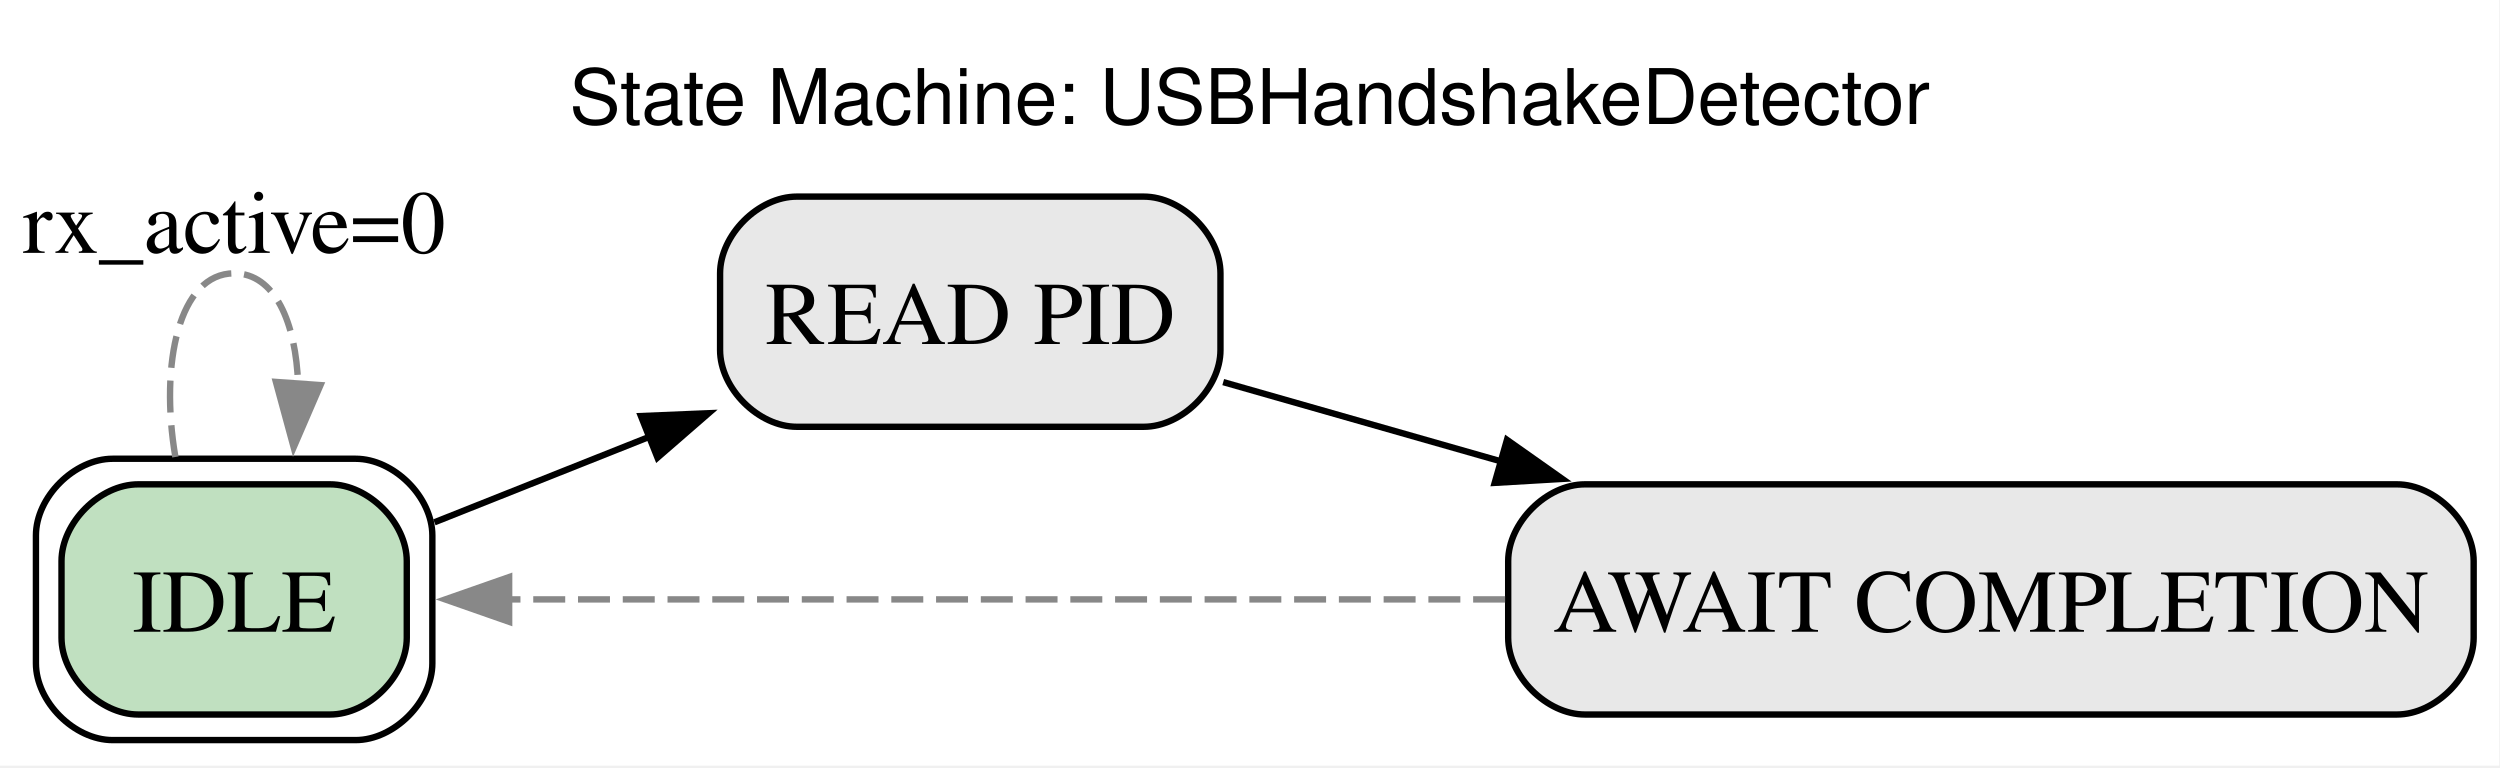
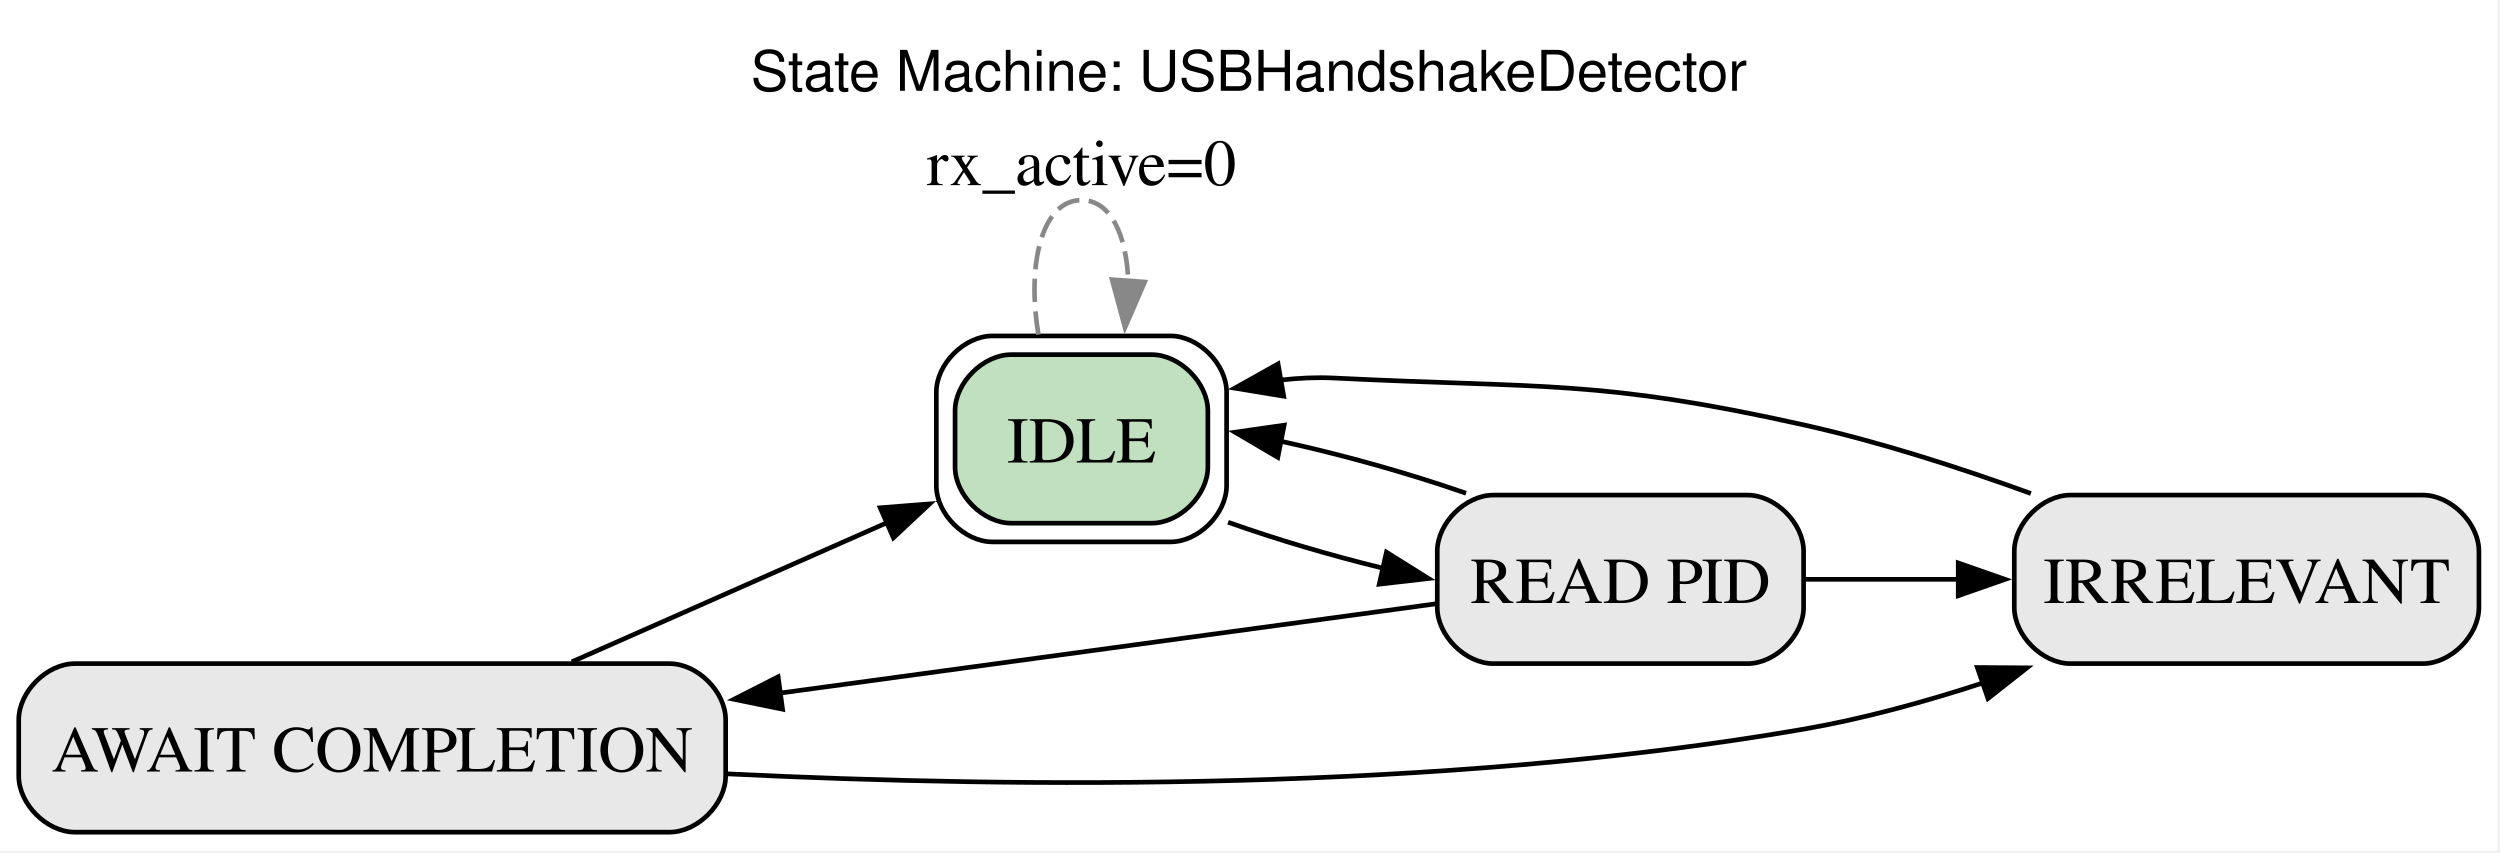
- <svg xmlns="http://www.w3.org/2000/svg" width="391pt" height="120pt" viewBox="0.00 0.00 391.00 120.00">
-   <g id="graph0" class="graph" transform="scale(1 1) rotate(0) translate(4 115.75)">
-     <polygon fill="white" stroke="none" points="-4,4 -4,-115.75 386.88,-115.75 386.88,4 -4,4" />
-     <text xml:space="preserve" text-anchor="middle" x="191.44" y="-96.35" font-family="Helvetica,sans-Serif" font-size="12.00">State Machine: USBHandshakeDetector</text>
+ <svg xmlns="http://www.w3.org/2000/svg" width="534pt" height="182pt" viewBox="0.00 0.00 534.00 182.00">
+   <g id="graph0" class="graph" transform="scale(1 1) rotate(0) translate(4 177.75)">
+     <polygon fill="white" stroke="none" points="-4,4 -4,-177.75 529.5,-177.75 529.5,4 -4,4" />
+     <text xml:space="preserve" text-anchor="middle" x="262.75" y="-158.35" font-family="Helvetica,sans-Serif" font-size="12.00">State Machine: USBHandshakeDetector</text>
    <g id="node1" class="node">
-       <path fill="#c0e0c0" stroke="black" d="M47.62,-40C47.62,-40 17.62,-40 17.62,-40 11.62,-40 5.62,-34 5.62,-28 5.62,-28 5.62,-16 5.62,-16 5.62,-10 11.62,-4 17.62,-4 17.62,-4 47.62,-4 47.62,-4 53.62,-4 59.62,-10 59.62,-16 59.62,-16 59.62,-28 59.62,-28 59.62,-34 53.62,-40 47.62,-40" />
-       <path fill="none" stroke="black" d="M51.62,-44C51.62,-44 13.62,-44 13.62,-44 7.62,-44 1.62,-38 1.62,-32 1.62,-32 1.62,-12 1.62,-12 1.62,-6 7.62,0 13.62,0 13.62,0 51.62,0 51.62,0 57.62,0 63.62,-6 63.62,-12 63.62,-12 63.62,-32 63.62,-32 63.62,-38 57.62,-44 51.62,-44" />
-       <text xml:space="preserve" text-anchor="middle" x="32.62" y="-16.95" font-family="Times,serif" font-size="14.00">IDLE</text>
+       <path fill="#e8e8e8" stroke="black" d="M139,-36C139,-36 12,-36 12,-36 6,-36 0,-30 0,-24 0,-24 0,-12 0,-12 0,-6 6,0 12,0 12,0 139,0 139,0 145,0 151,-6 151,-12 151,-12 151,-24 151,-24 151,-30 145,-36 139,-36" />
+       <text xml:space="preserve" text-anchor="middle" x="75.5" y="-12.95" font-family="Times,serif" font-size="14.00">AWAIT COMPLETION</text>
+     </g>
+     <g id="node2" class="node">
+       <path fill="#c0e0c0" stroke="black" d="M242,-102C242,-102 212,-102 212,-102 206,-102 200,-96 200,-90 200,-90 200,-78 200,-78 200,-72 206,-66 212,-66 212,-66 242,-66 242,-66 248,-66 254,-72 254,-78 254,-78 254,-90 254,-90 254,-96 248,-102 242,-102" />
+       <path fill="none" stroke="black" d="M246,-106C246,-106 208,-106 208,-106 202,-106 196,-100 196,-94 196,-94 196,-74 196,-74 196,-68 202,-62 208,-62 208,-62 246,-62 246,-62 252,-62 258,-68 258,-74 258,-74 258,-94 258,-94 258,-100 252,-106 246,-106" />
+       <text xml:space="preserve" text-anchor="middle" x="227" y="-78.95" font-family="Times,serif" font-size="14.00">IDLE</text>
+     </g>
+     <g id="edge1" class="edge">
+       <path fill="none" stroke="black" d="M118.14,-36.38C139.19,-45.67 164.61,-56.9 185.49,-66.12" />
+       <polygon fill="black" stroke="black" points="184.01,-69.29 194.57,-70.12 186.83,-62.88 184.01,-69.29" />
+     </g>
+     <g id="node3" class="node">
+       <path fill="#e8e8e8" stroke="black" d="M513.5,-72C513.5,-72 438.25,-72 438.25,-72 432.25,-72 426.25,-66 426.25,-60 426.25,-60 426.25,-48 426.25,-48 426.25,-42 432.25,-36 438.25,-36 438.25,-36 513.5,-36 513.5,-36 519.5,-36 525.5,-42 525.5,-48 525.5,-48 525.5,-60 525.5,-60 525.5,-66 519.5,-72 513.5,-72" />
+       <text xml:space="preserve" text-anchor="middle" x="475.88" y="-48.95" font-family="Times,serif" font-size="14.00">IRRELEVANT</text>
+     </g>
+     <g id="edge2" class="edge">
+       <path fill="none" stroke="black" d="M151.31,-12.46C213.38,-9.41 303.69,-8.59 381.25,-22 393.95,-24.2 407.25,-27.85 419.7,-31.93" />
+       <polygon fill="black" stroke="black" points="418.36,-35.17 428.96,-35.1 420.63,-28.55 418.36,-35.17" />
+     </g>
+     <g id="edge8" class="edge">
+       <path fill="none" stroke="#888888" stroke-dasharray="5,2" d="M217.81,-106.28C215.32,-120.88 218.38,-135 227,-135 233.33,-135 236.66,-127.38 237,-117.56" />
+       <polygon fill="#888888" stroke="#888888" points="240.51,-117.52 236.3,-107.79 233.53,-118.02 240.51,-117.52" />
+       <text xml:space="preserve" text-anchor="middle" x="227" y="-138.2" font-family="Times,serif" font-size="14.00">rx_active=0</text>
+     </g>
+     <g id="node4" class="node">
+       <path fill="#e8e8e8" stroke="black" d="M369.25,-72C369.25,-72 315,-72 315,-72 309,-72 303,-66 303,-60 303,-60 303,-48 303,-48 303,-42 309,-36 315,-36 315,-36 369.25,-36 369.25,-36 375.25,-36 381.25,-42 381.25,-48 381.25,-48 381.25,-60 381.25,-60 381.25,-66 375.25,-72 369.25,-72" />
+       <text xml:space="preserve" text-anchor="middle" x="342.12" y="-48.95" font-family="Times,serif" font-size="14.00">READ PID</text>
+     </g>
+     <g id="edge3" class="edge">
+       <path fill="none" stroke="black" d="M258.32,-66.2C268.53,-62.56 280.2,-59.12 291.5,-56.36" />
+       <polygon fill="black" stroke="black" points="292.15,-59.8 301.13,-54.18 290.61,-52.97 292.15,-59.8" />
    </g>
    <g id="edge4" class="edge">
-       <path fill="none" stroke="#888888" stroke-dasharray="5,2" d="M23.43,-44.28C20.94,-58.88 24,-73 32.62,-73 38.96,-73 42.29,-65.38 42.63,-55.56" />
-       <polygon fill="#888888" stroke="#888888" points="46.13,-55.52 41.93,-45.79 39.15,-56.02 46.13,-55.52" />
-       <text xml:space="preserve" text-anchor="middle" x="32.62" y="-76.2" font-family="Times,serif" font-size="14.00">rx_active=0</text>
+       <path fill="none" stroke="black" d="M429.8,-72.34C414.6,-77.86 397.4,-83.4 381.25,-87 337.54,-96.73 325.72,-94.78 281,-97 277.26,-97.19 273.42,-97.01 269.58,-96.57" />
+       <polygon fill="black" stroke="black" points="270.2,-93.12 259.74,-94.84 268.99,-100.02 270.2,-93.12" />
    </g>
-     <g id="node2" class="node">
-       <path fill="#e8e8e8" stroke="black" d="M174.88,-85C174.88,-85 120.62,-85 120.62,-85 114.62,-85 108.62,-79 108.62,-73 108.62,-73 108.62,-61 108.62,-61 108.62,-55 114.62,-49 120.62,-49 120.62,-49 174.88,-49 174.88,-49 180.88,-49 186.88,-55 186.88,-61 186.88,-61 186.88,-73 186.88,-73 186.88,-79 180.88,-85 174.88,-85" />
-       <text xml:space="preserve" text-anchor="middle" x="147.75" y="-61.95" font-family="Times,serif" font-size="14.00">READ PID</text>
+     <g id="edge5" class="edge">
+       <path fill="none" stroke="black" d="M302.79,-48.79C266.21,-43.81 209.81,-36.14 162.47,-29.69" />
+       <polygon fill="black" stroke="black" points="163.15,-26.26 152.77,-28.38 162.21,-33.19 163.15,-26.26" />
    </g>
-     <g id="edge1" class="edge">
-       <path fill="none" stroke="black" d="M63.94,-34.06C74.36,-38.21 86.31,-42.96 97.83,-47.54" />
-       <polygon fill="black" stroke="black" points="96.24,-50.68 106.83,-51.12 98.83,-44.17 96.24,-50.68" />
+     <g id="edge6" class="edge">
+       <path fill="none" stroke="black" d="M309.14,-72.39C296.81,-76.69 282.55,-80.68 269.45,-83.53" />
+       <polygon fill="black" stroke="black" points="268.94,-80.06 259.8,-85.43 270.29,-86.93 268.94,-80.06" />
    </g>
-     <g id="node3" class="node">
-       <path fill="#e8e8e8" stroke="black" d="M370.88,-40C370.88,-40 243.88,-40 243.88,-40 237.88,-40 231.88,-34 231.88,-28 231.88,-28 231.88,-16 231.88,-16 231.88,-10 237.88,-4 243.88,-4 243.88,-4 370.88,-4 370.88,-4 376.88,-4 382.88,-10 382.88,-16 382.88,-16 382.88,-28 382.88,-28 382.88,-34 376.88,-40 370.88,-40" />
-       <text xml:space="preserve" text-anchor="middle" x="307.38" y="-16.95" font-family="Times,serif" font-size="14.00">AWAIT COMPLETION</text>
-     </g>
-     <g id="edge2" class="edge">
-       <path fill="none" stroke="black" d="M187.31,-55.99C200.51,-52.22 215.77,-47.87 230.87,-43.56" />
-       <polygon fill="black" stroke="black" points="231.69,-46.96 240.35,-40.85 229.77,-40.23 231.69,-46.96" />
-     </g>
-     <g id="edge3" class="edge">
-       <path fill="none" stroke="#888888" stroke-dasharray="5,2" d="M231.4,-22C181.14,-22 116.82,-22 75.42,-22" />
-       <polygon fill="#888888" stroke="#888888" points="75.63,-18.5 65.63,-22 75.63,-25.5 75.63,-18.5" />
+     <g id="edge7" class="edge">
+       <path fill="none" stroke="black" d="M381.59,-54C391.85,-54 403.19,-54 414.32,-54" />
+       <polygon fill="black" stroke="black" points="414.28,-57.5 424.28,-54 414.28,-50.5 414.28,-57.5" />
    </g>
  </g>
</svg>
